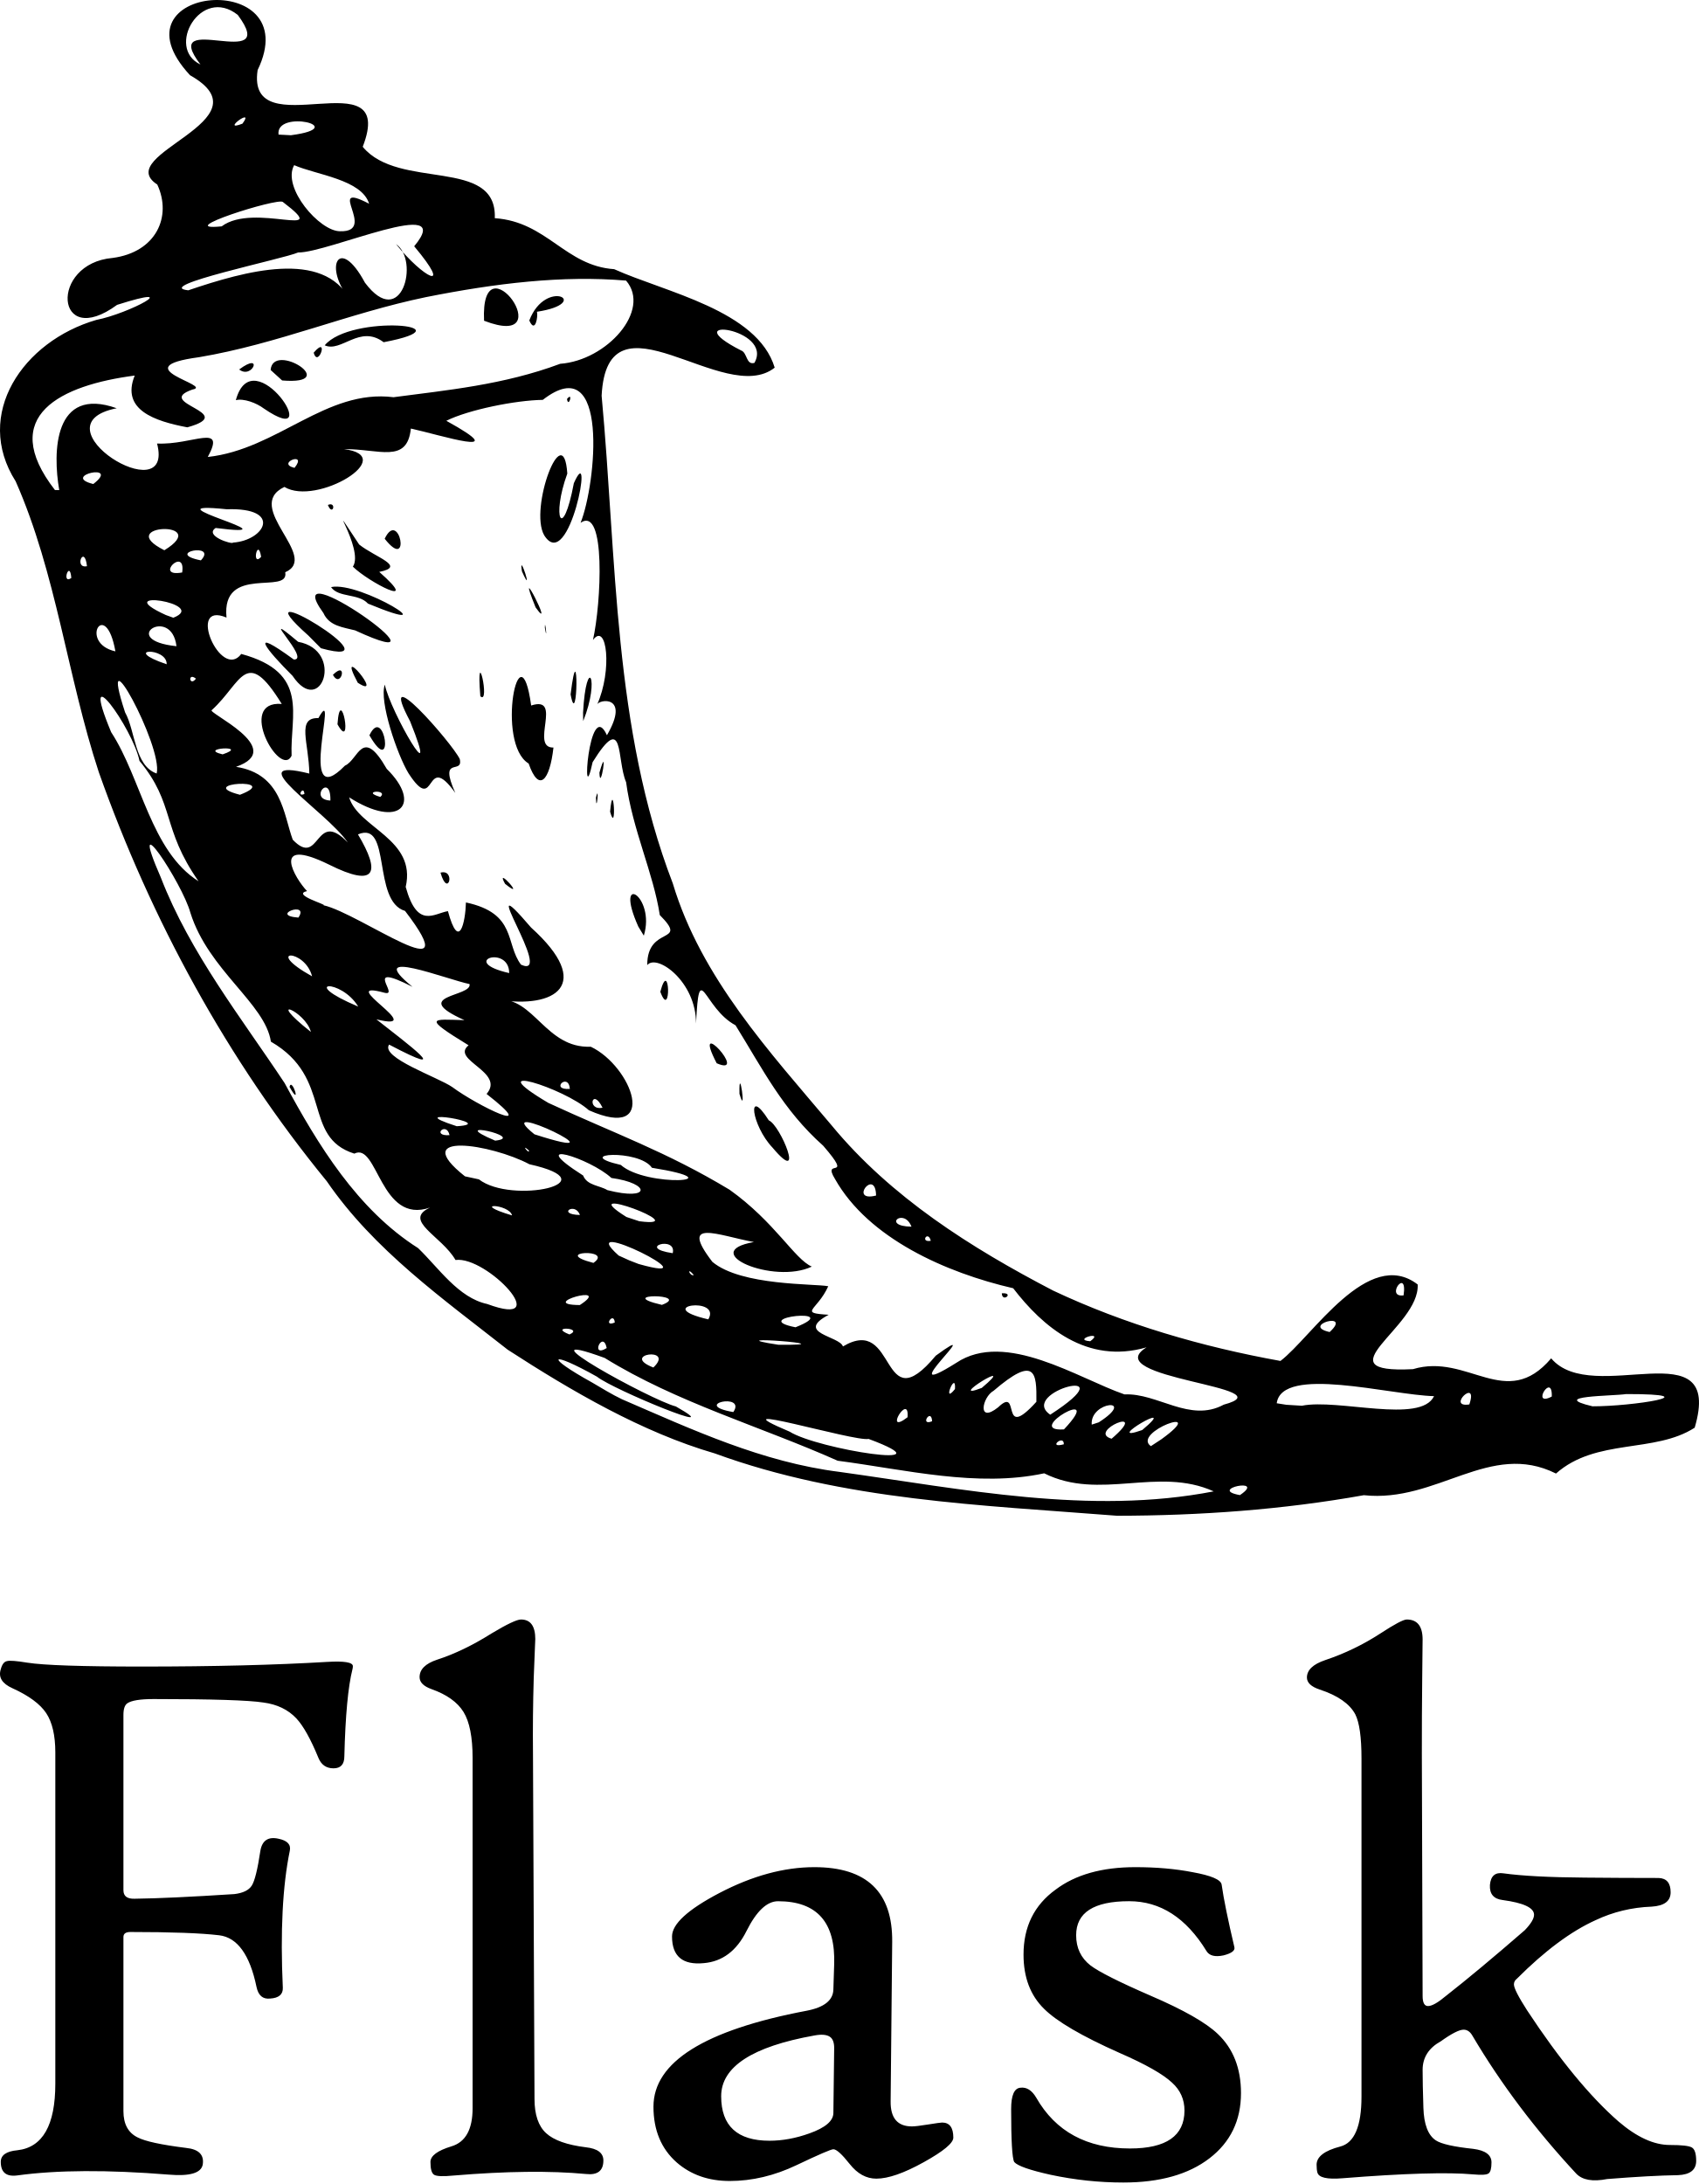
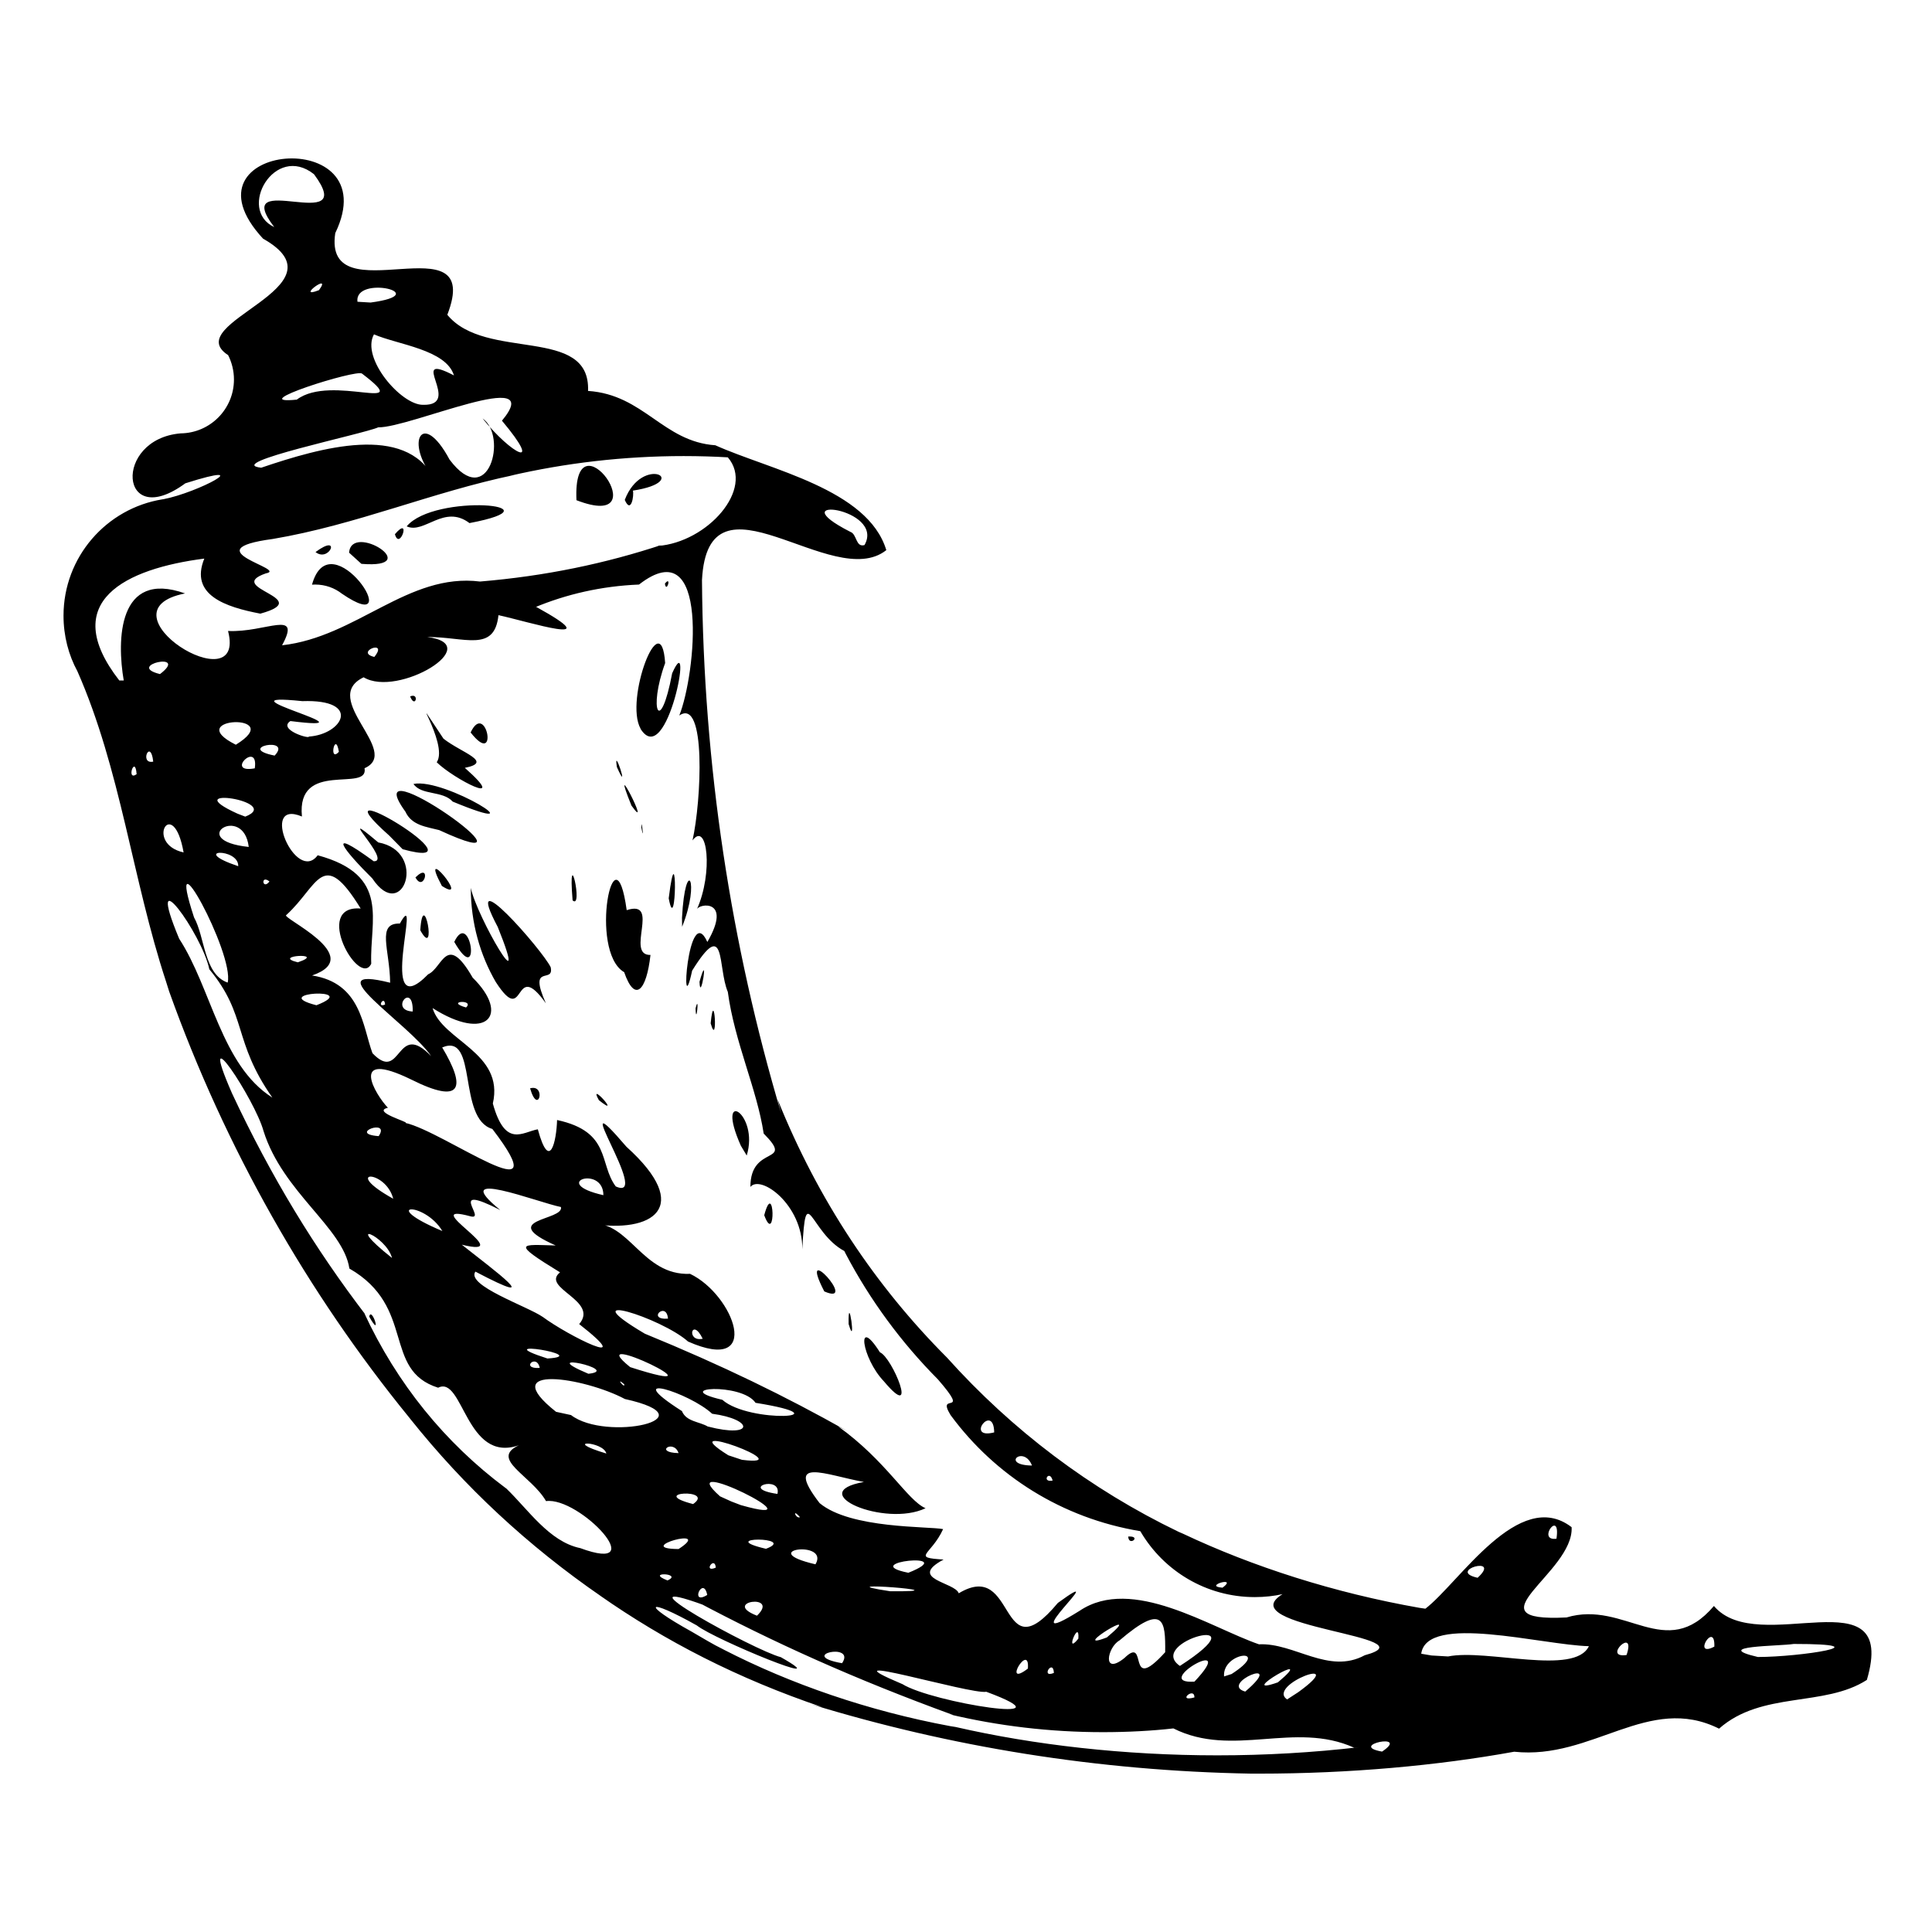
- <svg xmlns="http://www.w3.org/2000/svg" width="1945" height="2500" viewBox="0 0 256 329" preserveAspectRatio="xMinYMin meet">
-   <path d="M76.501 203.351c-9.75-7.67-20.153-15.02-27.26-25.377-14.961-18.264-26.477-39.405-34.35-61.625-4.76-14.45-6.39-29.941-12.53-43.83-6.414-10.091 1.105-21.114 12.157-24.32 4.917-.948 13.568-5.59 3.125-2.268-9.364 6.866-10.266-6.24-.666-7.07 6.552-.869 8.964-6.23 6.721-11.056-7.036-4.59 17.055-9.626 4.932-16.473-12.62-13.62 17.66-16.242 10.188-.771-1.786 11.895 21.166-2.185 15.836 11.554 5.415 6.599 20.272 1.505 19.899 10.757 7.886.542 10.593 7.173 17.988 7.683 7.677 3.466 21.58 6.192 24.188 14.837-7.61 6.023-25.227-12.443-26.078 4.232 2.302 24.638 1.715 50.017 10.726 73.478 4.262 14.204 14.6 25.385 23.931 36.45 8.933 10.834 21.03 18.466 33.363 24.887 10.815 5.1 22.475 8.48 34.265 10.606 4.78-3.656 13.221-17.25 20.675-11.522.36 6.449-14.796 13.471-.711 12.758 8.278-2.498 14.013 6.394 20.826-1.629 6.278 7.436 26.09-4.747 21.625 10.45-6.042 3.898-14.85 1.543-20.898 6.906-9.972-4.983-17.912 4.453-28.956 3.263-12.26 2.196-24.738 3.08-37.167 3.098-20.396-1.609-41.222-2.288-60.624-9.39-10.933-3.176-21.598-9.402-31.205-15.628zm17.224 7.468c10.672 4.61 21.109 9.475 32.807 10.946 18.558 2.577 37.723 6.552 56.346 2.93-8.428-3.805-17.145 1.478-25.541-2.72-10.07 2.164-20.878-.556-31.12-1.897-11.64-5.184-24.206-8.748-35.107-15.485-13.628-4.975 7.043 6.383 10.724 7.306 8.514 4.83-9.365-2.48-11.89-4.487-7.132-4.002-8.04-3.165-.704.896 1.477.864 2.936 1.773 4.485 2.511zm-20.31-14.353c10.345 3.832-.046-7.272-4.78-6.63-2.1-3.643-8.023-5.945-3.845-7.9-7.513 2.61-7.873-9.92-11.403-8.127-7.952-2.511-3.094-11.405-12.569-16.87-.864-5.756-9.41-10.745-12.13-19.423-1.203-4.446-9.658-17.203-4.466-5.33 4.42 11.43 12.195 21.227 18.669 31.003 5.022 9.31 10.96 19.048 20.108 24.855 3.087 2.962 6.061 7.493 10.415 8.422zm-29.791-32.715c.358-1.563 1.89 3.38 0 0zm42.183 37.305c2.288-1.026-3.296-1.294 0 0zm5.61 2.048c-.581-2.826-2.563 1.582 0 0zm7.03 2.93c3.341-3.187-5.16-2.01 0 0zm12.045 6.713c2.033-3.001-6.507-1.13 0 0zm-23.128-16.123c5.19-3.362-6.716-.047 0 0zm5.27 2.628c-.151-1.773-1.877.797 0 0zm26.345 16.445c4.237 2.675 24.738 5.859 11.902 1.098-2.153.452-23.803-6.127-11.902-1.098zM77.156 183.12c-.412-1.777-6.58-1.968 0 0zm12.26 7.155c3.197-2.23-6.624-1.72 0 0zm10.318 6.323c4.584-1.726-7.427-1.733 0 0zM72.16 177.686c4.97 3.811 20.05.49 7.611-2.275-5.656-3.015-18.407-5.08-9.715 1.818l2.104.457zm34.566 21.095c2.072-3.525-8.685-2.015 0 0zm-10.503-8.345c12.15 3.434-10.22-7.69-3-1.268l1.603.726 1.397.542zm21.058 12.17c11.508.11-10.398-1.588 0 0zm-49.547-31.578c-.452-2.144-2.838.178 0 0zm69.013 42.498c.307-3.87-3.754 2.884 0 0zm-49.37-30.472c-.7-2.04-3.596-.085 0 0zm-18.552-13.372c6.606-.398-9.05-2.91 0 0zm-21.978-14.204c-.823-3.17-7.186-5.694 0 0zm57.695 36.614c-1.21-1.381-.57.3 0 0zm35.905 22.037c-.11-2.113-1.955.796 0 0zm-39.083-25.32c.648-2.72-5.636-.825 0 0zm-26.752-16.956c4.918-.524-7.88-3.322 0 0zm45.252 28.119c7.663-3.035-7.468-1.479 0 0zm-23.535-15.975c8.827 1.136-10.508-6.01-1.942-.642l1.942.642zm30.68 18.864c8.247-4.923 5.527 11.542 13.989 1.393 8.343-6.094-7.207 7.533 3.073 1.086 7.441-4.977 18.426 2.36 25.365 4.747 4.988-.242 9.841 4.316 14.96 1.542 9.848-2.655-19.263-3.935-11.633-8.638-9.01 2.624-15.666-3.125-20.1-8.899-10.11-2.335-21.795-7.5-26.843-16.452-2.06-3.354 2.97.478-1.778-5.015-6.088-5.415-9.128-11.569-13.216-18.153-4.885-2.603-5.46-10.273-5.951-.254.04-6.324-5.898-10.581-7.35-8.815-.026-6.089 6.357-3.035 1.89-7.54-.96-6.311-4.126-12.888-5.075-20.016-1.476-3.433-.21-10.789-5.047-3.015-1.76 8.22-.582-10.096 2.158-4.06 3.596-6.16-1.296-5.435-1.492-4.584 2.342-5.198 1.485-12.575-.614-9.763 1.249-5.513 1.975-20.284-1.863-17.662 2.327-5.767 4.414-26.38-5.697-18.518-4.093.058-11.187 1.485-14.535 3.152 10.508 5.794-1.06 2.092-5.343 1.17-.556 5.362-4.793 3.047-10.09 3.099 8.462 1.046-4.12 8.65-8.964 5.696-6.304 3.008 5.434 10.528.124 12.855.655 3.499-9.652-1.267-8.847 6.828-6.115-2.578-.837 9.599 2.223 5.48 10.404 2.818 7.324 9.233 7.585 15.333-1.694 3.55-8.37-8.35-1.485-7.8-5.434-8.823-6.008-3.192-10.521.908-1.046.295 11.509 5.832 3.63 8.566 6.931 1.073 7.134 7.141 8.547 10.98 4.165 4.34 3.307-4.795 8.298.425-3.16-4.65-16.715-13.1-5.8-10.39-.06-4.676-1.976-8.45 1.372-8.359 3.316-5.996-3.472 14.792 3.996 7.168 2.065-.902 2.583-6.003 6.297.484 5.394 5.31 1.949 9.153-5.663 4.289 1.36 4.623 10.181 6.27 8.52 13.497 1.758 6.356 4.218 4.014 6.362 3.648 1.68 6.173 2.637 1.635 2.715-1.308 7.696 1.65 5.891 6.2 8.303 9.378 5.303 2.392-7.591-16.224 1.512-5.598 9.578 8.651 3.596 12.26-5.002 10.875 5.44-.44 7.191 7.357 14 7.082 6.205 2.955 10.41 14.294-.288 9.572-3.708-3.348-16.846-7.474-6.114-1.111 9.9 4.59 17.773 7.33 27.326 13.092 6.834 4.878 9.788 10.467 12.378 11.574-5.747 2.745-17.314-2.191-8.723-3.701-5.362-.975-11.39-3.688-6.258 2.988 4.368 3.649 15.465 3.262 17.46 3.674-1.687 3.715-4.583 4.01.065 4.297-5.186 2.766 1.668 3.198 2.145 4.773zm-10.606-29.955c-3.158-3.302-3.975-9.481-.562-4.108 1.753.707 5.605 10.105.562 4.108zm34.547 21.945c1.968-.13.058 1.496 0 0zm-39.528-30.04c-.126-4.99 1.136 3.85 0 0zm-3.434-4.617c-3.975-7.67 5.002 2.171 0 0zm-41.615-28.719c2.335-.623 1.151 3.987 0 0zm33.121 17.949c1.432-5.382 1.681 4.513 0 0zm-23.397-16.27c-1.647-2.968 3.447 2.787 0 0zm20.075 6.435c-3.76-8.422 2.668-4.604.837 1.38l-.837-1.38zm-34.624-23.09c-1.68-2.765-4.46-10.874-3.564-13.351.804 4.034 8.573 17.354 3.805 5.519-5.263-9.92 6.298 3.216 7.488 5.695.556 2.459-3.25-.673-.674 5.1-4.701-6.572-2.773 3.63-7.055-2.963zm-10.698-7.375c.438-6.428 2.446 4.407 0 0zm4.813 1.66c2.295-4.85 3.89 6.762 0 0zm-11.581-8.957c-3.983-3.964-6.867-7.612.189-2.46 2.714.105-6.041-8.297.655-2.668 7.035 1.283 3.471 11.543-.844 5.128zm6.081-.157c2.316-2.295 1.23 2.256 0 0zm3.747 1.196c-3.512-6.572 4.257 2.76 0 0zm-7.441-7.107c-11.58-10.314 14.549 5.387 1.89 1.908l-1.89-1.908zm33.185 19.276c-5.015-3.002-1.334-21.153.38-8.742 4.872-1.577-.27 6.415 3.36 6.336-.568 5.04-2.196 6.854-3.74 2.406zm12.274 7.258c.49-5.472 1.033 3.742 0 0zm-2.131-2.112c.549-2.334.052 2.753 0 0zm-41.06-27.81c-7.44-10.267 21.625 10.383 4.768 2.603-1.76-.464-3.884-.628-4.768-2.603zm23.639 12.53c-.705-8.645 1.57 1.43 0 0zm17.943 11.513c1.386-4.923.106 3.258 0 0zm-40.437-27.96c4.421-.948 18.322 7.762 5.558 2.485-1.418-1.57-4.446-.857-5.558-2.486zm37.971 18.924c.473-8.84 2.644-5.277.02 1.269l-.02-1.27zM53.171 85.375c1.804-2.643-4.788-11.947.947-3.336 2.48 1.968 7.173 3.296 3.028 4.126 6.519 5.749-1.588 1.557-3.975-.79zm32.805 19.244c1.244-10.07 1.1 5.898 0 0zM49.404 76.076c1.38-.59.732 1.836 0 0zm8.56 5.094c2.202-4.624 4.06 5.152 0 0zm24.135 13.424c-.02-1.772.457 2.583 0 0zm-1.4-3.092c-3.348-8.266 3.12 4.374 0 0zm-2.054-5.422c-.56-3.414 1.91 4.29 0 0zm3.348-5.44c-2.301-4.049 2.905-17.852 3.487-9.292-2.427 6.67-.7 10.398.986 1.452 3.127-7.036-.673 13.896-4.473 7.84zm3.44-20.526c1.002-1.23.223 1.483 0 0zm-5.746 113.21c-1.361-1.19.175.753 0 0zm11.835 5.984c6.584 1.694 6.552-1.021.6-1.832-3.197-2.974-13.3-6.133-4.256-.366.596 1.518 2.486 1.478 3.656 2.198zm-23.37-15.525c3.622 2.709 13.659 7.664 5.165 1.035 2.864-3.33-5.48-5.101-2.713-7.33-7.043-4.311-5.56-3.925-.621-3.787-8.462-3.787 1.222-3.499.765-5.44-3.263-.642-16.211-5.756-8.593.418-7.742-3.944-1.845 1.471-4.185.902-7.92-2.158 7.05 6.03-1.256 3.996 4.539 3.596 12.222 9.22 1.916 3.805-1.353 1.955 7.377 4.918 9.521 6.401zm12.377 7.115c15.047 4.846-7.383-5.931 0 0zm63.364 38.384c.196-2.988-2.054 2.55 0 0zm6.513 2.74c3.472-3.36.144 5.362 5.754-.823.058-4.428-.17-7.042-6.447-1.662-1.734.962-2.504 5.035.693 2.486zM47.024 147.098c-1.067-4.192-7.475-4.174 0 0zm6.95 4.556c-2.583-4.282-9.214-3.877 0 0zm39.568 23.861c3.866 3.434 17.741 2.518 4.69.426-1.93-2.858-12.268-2.171-4.69-.426zm54.385 33.593c5.944-4.99-5.76 2.223 0 0zm12.366 8.493c.038-1.602-2.563.7 0 0zm.02-2.243c6.584-6.97-6.376.412 0 0zM29.917 132.776c-5.61-8.004-3.485-11.601-8.899-18.14-1.028-5.002-9.285-16.341-4.27-4.329 4.59 7.03 5.95 17.91 13.17 22.469zm128.329 80.365c12.118-7.828-4.969-3.407 0 0zm9.247 3.622c6.068-5.206-3.839-1.086 0 0zm-122.53-78.515c1.734-2.583-4.485-.333 0 0zm120.6 76.043c5.872-3.785-1.353-3.204-1.065.346l1.065-.346zm-79.698-50.233c-.202-2.563-3.105.216 0 0zm4.924 2.832c-1.569-3.165-2.406.497 0 0zm84.197 49.959c7.526-5.429-4.557-1.041-1.576 1.033l1.576-1.033zm-2.883-1.393c6.133-5.134-6.468 2.275 0 0zm14.724 9.801c4.115-2.753-5.001-.889 0 0zm-138.09-88.872c5.512 1.235 22.042 13.581 12.293.857-4.995-1.478-2-13.687-7.094-11.529 3.42 5.715 2.81 8.14-4.37 4.545-9.016-4.408-5.067 2.178-3.3 3.996-2.408.549 3.177 2.086 2.47 2.13zm-25.13-19.845c.987-4.088-9.096-22.469-4.76-9.214 1.562 2.779 1.4 8.042 4.76 9.214zm46.126 28.437c-2.844-2.373-.137-.34 0 0zm6.99 1.63c0-4.33-7.728-1.76 0 0zm60.618 38.207c-1.157-2.957-4.57-.066 0 0zm2.91 2.124c-.433-1.654-1.682.321 0 0zm24.024 15.138c2.309-1.706-2.884-.221 0 0zM36.156 119.744c6.61-2.558-7.083-1.825 0 0zm95.848 60.38c-.077-4.276-4.217 1.067 0 0zm-98.458-66.469c4.244-1.43-3.93-.94 0 0zm12.32 5.97c-.073-1.405-1.301.537 0 0zm150.3 92.168c5.46-1.105 17.904 2.78 19.911-1.444-6.63-.164-22.932-4.683-23.704 1.071l1.452.23 2.342.143zm-146.384-91.18c.1-4.336-3.38-.163 0 0zM17.39 98.138c-1.471-8.26-5.598-1.25 0 0zm7.722 1.942c.099-2.655-7.07-2.387 0 0zm4.414 2.171c-1.275-1.034-.994 1.3 0 0zM57.31 120.07c1.309-1.204-3.099-.889 0 0zm-30.72-22.71c-.751-6.238-8.952-.935 0 0zM10.745 87.08c-.223-2.877-1.544 1.085 0 0zm2.36-1.777c-.385-3.415-2.027.43 0 0zM26.12 93.07c5.506-2.158-10.026-4.473-1.125-.405l1.125.405zm174.226 107.62c3.524-3.23-4.473-1 0 0zm21.049 10.907c1.413-4.171-3.558.55 0 0zM27.45 86.25c.583-4.04-4.367.804 0 0zM8.927 73.84c-.994-5.702-.857-15.714 8.658-12.333-12.7 2.524 8.795 15.79 6.081 5.315 5.342.263 10.45-3.157 7.644 2.027 10.528-1.157 17.82-10.285 27.987-9.003 7.918-1.052 16.576-1.844 25.11-5.035 7.016-.504 13.77-8.057 9.927-12.536-9.567-.81-19.586.386-30.159 2.492-11.717 2.432-22.362 7.061-34.186 9.05-11.529 1.55 2.315 4.263-.988 4.871-6.01 2.086 7.174 3.492-.778 5.695-4.91-.934-10.024-2.621-7.925-7.8C9.26 58.021-.444 62.598 8.28 73.832l.648.006zm26.608-13.55c2.583-9.533 13.862 7.848 4.237 1.269-1.145-.864-3.042-1.564-4.237-1.269zm.502-4.624c3.735-2.778 1.982 1.564 0 0zm4.741.08c.342-4.388 10.863 2.321 1.734 1.576l-1.734-1.577zm6.487-2.609c2.374-2.774.688 2.458 0 0zm1.662-1.111c3.949-4.741 22.343-3.029 8.879-.466-3.61-2.72-6.375 1.602-8.879.466zm24.01-3.702c-.594-12.955 11.934 4.597 0 0zm6.815-.04c2.49-6.525 9.67-2.621 1.157-1.314.182.7-.255 3.375-1.157 1.314zM24.765 82.902c7.44-4.558-7.9-3.955 0 0zm5.505 1.524c2.61-2.772-5.676-1.125 0 0zM14.054 72.924c4.25-3.27-5.035-1.242 0 0zm219.764 137.483c.124-3.793-3.25 1.706 0 0zm-22.331-15.243c.634-4.36-2.87.38 0 0zm28.471 16.715c5.945.02 18.014-1.852 5.08-1.845-2.033.315-11.828.25-5.08 1.845zM35.11 81.75c4.813-.327 7.526-5.304-.936-5.022-13.11-1.353 11.567 4.493-1.68 2.819-1.778 1.177 2.51 2.53 2.616 2.203zm4.237 2.146c-.504-3.087-1.492 1.64 0 0zm5.028-13.406c2.086-2.59-2.89-.693 0 0zM28.367 43.74c8.593-2.916 20.337-6.199 24.392 1.44-4.127-4.963-1.667-9.855 2.23-2.59 5.512 7.344 8.27-3.341 4.687-5.807 4.088 5.074 8.73 7.475 2.733.322 6.52-7.841-13.045 1.026-17.491.934-2.138.96-22.089 5.087-16.55 5.701zm5.035-9.637c4.899-3.694 16.943 2.203 9.214-3.676-.758-.666-16.922 4.46-9.214 3.676zm17.859.738c5.728.144-2.471-7.703 4.355-4.146-1.118-3.661-7.951-4.348-11.292-5.812-1.89 3.348 3.843 10.004 6.937 9.958zM36.534 18.63c1.982-2.687-3.478 1.367 0 0zm7.3 1.745c9.238-1.222-2.356-3.975-1.866-.097l1.865.097zM30.204 9.717c-6.507-8.494 12.235 1.426 5.623-7.468-5.564-4.426-10.906 4.99-5.623 7.468zm83.47 44.957c2.984-5.285-12.312-7.128-2.007-1.872.948.315.734 2.237 2.007 1.872zM53.108 251.495c-.66 2.606-1.069 6.979-1.222 13.117 0 1.206-.543 1.81-1.632 1.81s-1.847-.527-2.276-1.576c-1.166-2.838-2.27-4.817-3.324-5.947-1.242-1.32-2.894-2.118-4.955-2.39-2.215-.35-7.733-.525-16.555-.525-2.02 0-3.343.215-3.963.644-.389.27-.583.854-.583 1.749v26.409c0 .894.563 1.32 1.688 1.283 3.461-.04 8.474-.276 15.04-.7 1.284-.158 2.15-.575 2.596-1.256.45-.68.887-2.436 1.312-5.275.27-1.555 1.186-2.158 2.74-1.806 1.32.272 1.888.875 1.693 1.806-1.09 5.288-1.442 12.167-1.053 20.64.041 1.008-.6 1.554-1.923 1.632-1.09.117-1.77-.467-2.04-1.75-1.008-4.857-2.887-7.453-5.624-7.785-2.74-.328-7.203-.494-13.38-.494-.7 0-1.049.251-1.049.757v26.235c0 1.944.717 3.267 2.154 3.964 1.13.583 3.558 1.109 7.287 1.575 1.907.194 2.74 1.032 2.51 2.506-.235 1.283-1.943 1.789-5.133 1.517-9.21-.74-16.81-.7-22.793.119-1.673.23-2.506-.45-2.506-2.041 0-1.013.833-1.595 2.506-1.75 3.809-.429 5.712-3.772 5.712-10.027v-49.908c0-2.562-.458-4.534-1.369-5.915-.915-1.38-2.616-2.635-5.1-3.761-1.556-.7-2.138-1.651-1.75-2.857.194-.737.506-1.147.931-1.223.389-.118 1.421-.04 3.089.234 2.45.388 8.223.583 17.316.583 10.729 0 19.996-.235 27.81-.7 2.603-.158 3.907.057 3.907.64 0 .158-.02.311-.061.466zM90.915 325.502c0 1.555-.875 2.235-2.623 2.04-5.36-.506-12.008-.43-19.936.231-1.595.158-2.574.117-2.946-.113-.37-.235-.552-.875-.552-1.928 0-.93 1.057-1.716 3.175-2.36 2.121-.639 3.177-2.554 3.177-5.74V264.87c0-3.15-.457-5.462-1.368-6.94-.915-1.477-2.518-2.623-4.81-3.437-1.206-.43-1.81-1.032-1.81-1.81 0-1.166.875-2.04 2.624-2.623 2.644-.855 5.385-2.174 8.223-3.964 2.332-1.4 3.81-2.097 4.429-2.097 1.437 0 2.159.988 2.159 2.971 0-.153-.078 1.79-.236 5.83-.113 3.847-.153 7.636-.113 11.37l.23 52.06c0 2.372.584 4.093 1.75 5.162 1.166 1.068 3.17 1.777 6.004 2.126 1.748.193 2.623.854 2.623 1.983zM143.644 322.064c0 .818-1.486 2.05-4.458 3.7-2.975 1.653-5.356 2.479-7.142 2.479-1.518 0-2.857-.737-4.023-2.215-1.166-1.477-1.985-2.214-2.45-2.214-.349 0-2.195.797-5.54 2.388-3.339 1.595-6.703 2.393-10.084 2.393-3.186 0-5.85-.935-7.987-2.797-2.332-2.062-3.498-4.86-3.498-8.398 0-6.724 7.696-11.542 23.088-14.457 2.64-.506 3.984-1.575 4.02-3.207l.119-3.732c.234-6.373-2.584-9.559-8.454-9.559-1.672 0-3.255 1.494-4.754 4.486-1.493 2.996-3.643 4.607-6.441 4.842-3.186.308-4.781-1.032-4.781-4.024 0-1.867 2.372-4.04 7.113-6.53 4.976-2.603 9.758-3.907 14.344-3.907 7.888 0 11.794 3.753 11.717 11.254l-.235 24.017c-.036 2.527 1.033 3.789 3.207 3.789.429 0 1.246-.096 2.449-.291 1.207-.194 1.907-.292 2.102-.292 1.125 0 1.688.761 1.688 2.275zm-17.955-13.29c.04-.973-.187-1.617-.673-1.924-.486-.311-1.25-.373-2.3-.178-9.368 1.672-14.052 4.724-14.052 9.154 0 4.47 2.429 6.704 7.287 6.704 1.944 0 3.948-.368 6.004-1.105 2.413-.858 3.616-1.886 3.616-3.093l.118-9.559zM186.988 315.357c0 4.12-1.588 7.397-4.753 9.825-3.167 2.43-7.49 3.644-12.972 3.644-3.652 0-7.308-.388-10.96-1.166-3.15-.7-4.976-1.34-5.481-1.923-.312-.547-.466-3.206-.466-7.988 0-2.06.466-3.13 1.4-3.206.932-.118 1.73.389 2.39 1.514 2.914 5.093 7.618 7.64 14.109 7.64 5.477 0 8.218-1.907 8.218-5.717 0-1.668-.62-3.069-1.866-4.195-1.361-1.283-4-2.78-7.927-4.49-5.676-2.525-9.466-4.74-11.369-6.647-2.061-2.02-3.09-4.74-3.09-8.162 0-4.199 1.613-7.461 4.839-9.793 2.992-2.256 6.996-3.381 12.008-3.381 3.15 0 6.025.25 8.632.757 2.798.506 4.255 1.126 4.372 1.866.308 2.174.952 5.324 1.924 9.446.117.502-.43.911-1.632 1.222-1.284.272-2.138.057-2.567-.64-3.069-5.016-6.955-7.522-11.66-7.522-5.324 0-7.987 1.71-7.987 5.13 0 1.906.72 3.42 2.157 4.546 1.284.972 4.295 2.49 9.037 4.551 4.975 2.137 8.356 4.061 10.146 5.77 2.332 2.214 3.498 5.19 3.498 8.919zM255.575 325.56c0 1.36-.915 2.08-2.741 2.157-2.721.04-6.28.234-10.668.583-2.178.429-3.733.158-4.664-.814-6.142-6.607-11.352-13.526-15.628-20.757-.348-.62-.794-.931-1.34-.931-.66 0-1.805.583-3.437 1.75-1.83 1.008-2.741 2.448-2.741 4.31 0 1.324.036 3.227.117 5.718.078 2.485.697 4.116 1.863 4.894.817.547 2.705.972 5.655 1.284 1.827.234 2.742.914 2.742 2.04 0 .895-.146 1.45-.438 1.66-.29.214-1.06.263-2.304.146-3.886-.348-10.453-.154-19.703.583-2.332.194-3.596-.098-3.79-.875-.077-.27-.118-.66-.118-1.166 0-1.202 1.187-2.118 3.56-2.736 2.137-.548 3.205-3.054 3.205-7.523v-50.955c0-3.186-.31-5.401-.935-6.644-.854-1.595-2.644-2.839-5.364-3.733-1.28-.425-1.923-1.028-1.923-1.806 0-1.13.915-2.004 2.74-2.623a36.555 36.555 0 0 0 8.336-4.024c2.139-1.397 3.462-2.098 3.964-2.098 1.596 0 2.393 1.008 2.393 3.033 0-.275-.02 1.652-.061 5.77a935.371 935.371 0 0 0-.056 11.428l.117 36.494c0 1.012.271 1.514.814 1.514.583 0 1.478-.502 2.684-1.514 3.226-2.527 7.19-5.83 11.891-9.911.935-.971 1.4-1.749 1.4-2.332 0-1.048-1.574-1.79-4.72-2.214-1.36-.159-2.004-.915-1.928-2.276.118-1.36.799-1.943 2.041-1.749 2.802.39 6.883.604 12.243.644 3.733.036 7.445.057 11.138.057 1.202.04 1.806.757 1.806 2.158 0 1.32-.952 2.04-2.855 2.158-2.996.113-5.814.793-8.453 2.04-3.693 1.668-7.64 4.603-11.838 8.802-.308.234-.466.525-.466.874 0 .543.66 1.847 1.984 3.907 4.858 7.385 9.445 12.96 13.757 16.732 2.761 2.37 5.344 3.555 7.753 3.555 1.79 0 2.898.126 3.323.38.43.253.645.924.645 2.01z" />
+ <svg xmlns="http://www.w3.org/2000/svg" fill="#000000" width="800px" height="800px" viewBox="0 0 32 32" version="1.1">
+   <path d="M14.319 9.028c0.35-0.62-1.443-0.835-0.235-0.219 0.112 0.037 0.087 0.262 0.235 0.219zM4.542 3.761c-0.762-0.995 1.432 0.167 0.659-0.875-0.652-0.519-1.278 0.585-0.659 0.875zM6.138 5.011c1.082-0.144-0.275-0.466-0.217-0.013zM5.283 4.806c0.232-0.315-0.407 0.16 0 0zM7.008 6.705c0.672 0.016-0.289-0.902 0.511-0.487-0.131-0.429-0.932-0.509-1.325-0.68-0.22 0.392 0.45 1.172 0.812 1.167zM4.916 6.619c0.575-0.434 1.984 0.257 1.080-0.431-0.087-0.077-1.982 0.522-1.080 0.431zM4.326 7.747c1.007-0.342 2.383-0.726 2.858 0.169-0.484-0.582-0.195-1.155 0.262-0.304 0.645 0.861 0.968-0.391 0.547-0.681 0.479 0.595 1.023 0.875 0.321 0.037 0.762-0.917-1.528 0.121-2.049 0.11-0.25 0.112-2.588 0.596-1.938 0.669zM6.2 10.881c0.246-0.304-0.337-0.081 0 0zM5.613 12.452c-0.060-0.362-0.175 0.192 0 0zM5.116 12.2c0.562-0.037 0.882-0.621-0.109-0.587-1.537-0.159 1.355 0.525-0.197 0.33-0.209 0.137 0.295 0.296 0.306 0.259zM29.116 27.445c0.696 0 2.109-0.216 0.594-0.216-0.237 0.038-1.386 0.030-0.595 0.216zM25.78 25.486c0.075-0.51-0.337 0.046 0 0zM28.395 27.273c0.015-0.444-0.38 0.2 0 0zM2.65 11.165c0.499-0.381-0.589-0.145 0 0zM4.549 12.515c0.306-0.325-0.663-0.132 0 0zM3.906 12.335c0.871-0.534-0.926-0.462 0 0zM10.348 8.28c0.291-0.765 1.132-0.306 0.135-0.154 0.021 0.081-0.030 0.395-0.135 0.154zM9.548 8.285c-0.069-1.517 1.398 0.54-0 0zM6.736 8.718c0.462-0.555 2.618-0.354 1.040-0.054-0.422-0.319-0.747 0.187-1.040 0.054zM6.541 8.848c0.277-0.325 0.080 0.287-0 0zM5.782 9.154c0.040-0.514 1.272 0.272 0.204 0.185zM5.226 9.144c0.437-0.325 0.232 0.182-0 0zM5.167 9.687c0.304-1.117 1.625 0.918 0.497 0.147-0.121-0.095-0.275-0.152-0.443-0.152-0.019 0-0.038 0.001-0.057 0.002l0.002-0zM2.050 11.274c-0.116-0.669-0.1-1.842 1.015-1.445-1.488 0.295 1.030 1.849 0.712 0.622 0.625 0.030 1.225-0.37 0.895 0.237 1.233-0.137 2.087-1.205 3.279-1.056 1.082-0.090 2.082-0.299 3.033-0.615l-0.091 0.026c0.822-0.060 1.612-0.945 1.162-1.468-0.218-0.013-0.473-0.021-0.73-0.021-0.993 0-1.96 0.114-2.888 0.329l0.086-0.017c-1.372 0.285-2.619 0.827-4.005 1.061-1.35 0.181 0.271 0.5-0.115 0.57-0.705 0.245 0.84 0.41-0.091 0.667-0.575-0.11-1.175-0.307-0.928-0.912-1.293 0.166-2.431 0.704-1.408 2.019h0.075zM4.22 12.726c0.069-0.475-0.512 0.094-0 0zM26.941 27.412c0.165-0.49-0.417 0.062 0 0zM24.474 26.133c0.412-0.379-0.525-0.117 0 0zM4.062 13.526c0.647-0.254-1.175-0.525-0.13-0.050zM2.538 12.615c-0.044-0.4-0.237 0.050 0 0zM2.263 12.823c-0.025-0.337-0.18 0.127 0 0zM4.12 14.028c-0.087-0.731-1.050-0.11 0-0zM7.719 16.687c0.152-0.14-0.362-0.104 0 0zM4.463 14.6c-0.15-0.121-0.117 0.152 0 0zM3.946 14.347c0.011-0.312-0.829-0.28 0 0zM3.041 14.119c-0.172-0.968-0.656-0.147-0 0zM6.836 16.754c0.011-0.509-0.396-0.019 0 0zM23.985 27.436c0.64-0.13 2.097 0.325 2.332-0.17-0.775-0.019-2.687-0.547-2.777 0.125l0.17 0.029zM6.378 16.639c-0.009-0.166-0.152 0.062 0 0zM4.933 15.939c0.499-0.169-0.459-0.112 0 0zM16.467 23.725c-0.009-0.501-0.494 0.125 0 0zM5.241 16.65c0.775-0.3-0.83-0.212 0 0zM20.249 26.297c0.27-0.2-0.337-0.025 0 0zM17.435 24.523c-0.050-0.194-0.196 0.037 0 0zM17.093 24.274c-0.135-0.347-0.535-0.008 0 0zM9.994 19.796c0-0.506-0.906-0.205 0 0zM9.174 19.606c-0.332-0.279-0.016-0.040 0 0zM3.771 16.275c0.115-0.479-1.066-2.633-0.557-1.080 0.182 0.325 0.162 0.942 0.557 1.080zM6.715 18.599c0.646 0.145 2.582 1.592 1.44 0.1-0.585-0.172-0.234-1.603-0.831-1.35 0.4 0.669 0.33 0.953-0.512 0.532-1.056-0.516-0.592 0.255-0.387 0.467-0.28 0.065 0.374 0.245 0.291 0.25zM22.891 29.012c0.482-0.322-0.586-0.104 0 0zM21.166 27.865c0.717-0.602-0.759 0.266-0 0zM21.503 28.028c0.881-0.637-0.535-0.122-0.185 0.12zM11.639 22.174c-0.181-0.371-0.28 0.059 0 0zM11.064 21.841c-0.025-0.3-0.364 0.025 0 0zM20.399 27.727c0.689-0.444-0.157-0.375-0.125 0.040zM6.272 18.818c0.204-0.302-0.525-0.039 0 0zM20.625 28.018c0.712-0.61-0.45-0.128 0-0zM19.543 27.593c1.418-0.917-0.582-0.4 0-0zM4.51 18.178c-0.657-0.937-0.409-1.36-1.043-2.124-0.12-0.587-1.087-1.916-0.5-0.507 0.537 0.823 0.697 2.098 1.543 2.632zM19.784 27.853c0.771-0.817-0.747 0.049 0 0zM19.783 28.115c0.004-0.187-0.3 0.082-0 0zM18.333 27.121c0.697-0.585-0.675 0.26-0 0zM11.964 23.185c0.452 0.4 2.077 0.295 0.55 0.050-0.227-0.337-1.438-0.255-0.55-0.050zM7.327 20.39c-0.302-0.502-1.080-0.455 0 0zM6.513 19.855c-0.125-0.491-0.875-0.487 0-0zM18.624 27.462c0.406-0.394 0.016 0.629 0.675-0.096 0.006-0.519-0.021-0.825-0.757-0.195-0.202 0.112-0.292 0.591 0.082 0.291zM17.861 27.141c0.025-0.35-0.241 0.3 0-0zM10.438 22.644c1.762 0.567-0.864-0.695 0-0zM8.988 21.811c0.425 0.316 1.6 0.898 0.605 0.12 0.336-0.39-0.642-0.597-0.317-0.857-0.825-0.505-0.65-0.46-0.072-0.445-0.992-0.442 0.142-0.41 0.087-0.637-0.381-0.075-1.899-0.675-1.005 0.050-0.907-0.462-0.216 0.172-0.49 0.105-0.928-0.252 0.825 0.706-0.147 0.469 0.531 0.421 1.432 1.080 0.225 0.446-0.16 0.229 0.862 0.575 1.115 0.75zM11.726 23.628c0.769 0.2 0.765-0.119 0.069-0.212-0.375-0.35-1.557-0.719-0.5-0.044 0.071 0.177 0.294 0.174 0.43 0.257zM10.339 22.928c-0.16-0.139 0.020 0.087-0-0zM11.013 9.666c0.117-0.144 0.025 0.174-0-0zM10.61 12.069c-0.27-0.475 0.34-2.091 0.407-1.087-0.284 0.781-0.081 1.218 0.116 0.17 0.366-0.825-0.079 1.628-0.525 0.918zM10.218 12.706c-0.066-0.4 0.225 0.505 0 0zM10.459 13.343c-0.393-0.97 0.365 0.512-0-0zM10.623 13.706c-0.003-0.209 0.054 0.302-0-0zM7.795 12.132c0.257-0.542 0.475 0.604-0-0zM6.793 11.535c0.161-0.069 0.085 0.215-0-0zM11.076 14.879c0.146-1.18 0.129 0.691-0-0zM7.234 12.625c0.211-0.31-0.562-1.4 0.111-0.391 0.29 0.231 0.84 0.387 0.354 0.484 0.762 0.674-0.187 0.182-0.465-0.092zM11.296 15.203c0.055-1.037 0.31-0.619 0.002 0.147zM6.848 12.985c0.519-0.11 2.147 0.911 0.65 0.292-0.165-0.185-0.52-0.1-0.65-0.293zM11.586 16.261c0.162-0.577 0.012 0.381 0 0zM9.484 14.913c-0.082-1.012 0.184 0.167 0 0zM6.715 13.444c-0.871-1.203 2.533 1.216 0.559 0.305-0.206-0.054-0.455-0.075-0.559-0.305zM11.521 16.702c0.067-0.275 0.009 0.322 0 0zM11.771 16.95c0.060-0.641 0.124 0.437-0 0zM10.334 16.1c-0.587-0.352-0.154-2.479 0.046-1.025 0.571-0.185-0.031 0.75 0.394 0.742-0.066 0.591-0.257 0.804-0.437 0.282zM6.448 13.841c-1.357-1.207 1.706 0.632 0.221 0.225zM7.319 14.674c-0.41-0.771 0.5 0.322 0 0zM6.881 14.533c0.271-0.269 0.144 0.265 0 0zM6.169 14.552c-0.467-0.462-0.805-0.891 0.021-0.287 0.319 0.012-0.707-0.972 0.075-0.312 0.825 0.15 0.409 1.352-0.096 0.6zM7.524 15.601c0.27-0.569 0.457 0.792 0 0zM6.961 15.408c0.050-0.754 0.287 0.516 0 0zM8.215 16.271c-0.262-0.448-0.417-0.987-0.417-1.562 0-0.001 0-0.002 0-0.003v0c0.095 0.472 1.005 2.033 0.446 0.647-0.617-1.162 0.737 0.377 0.877 0.667 0.062 0.287-0.381-0.079-0.080 0.597-0.55-0.771-0.325 0.425-0.826-0.347zM12.271 18.977c-0.44-0.987 0.312-0.54 0.097 0.162zM9.919 18.222c-0.194-0.347 0.404 0.325 0 0zM12.658 20.128c0.168-0.63 0.198 0.53 0 0zM8.78 18.026c0.274-0.075 0.135 0.467 0 0zM13.653 21.39c-0.465-0.9 0.587 0.255 0 0zM14.056 21.931c-0.012-0.585 0.134 0.45 0 0zM18.687 25.45c0.231-0.014 0.008 0.175 0 0zM14.64 22.879c-0.37-0.387-0.466-1.112-0.066-0.481 0.205 0.082 0.656 1.183 0.066 0.481zM15.883 26.388c0.966-0.577 0.647 1.352 1.638 0.162 0.977-0.712-0.843 0.883 0.362 0.129 0.87-0.584 2.157 0.275 2.969 0.556 0.585-0.029 1.153 0.506 1.753 0.181 1.153-0.312-2.257-0.462-1.362-1.012-0.138 0.031-0.297 0.049-0.46 0.049-0.805 0-1.509-0.435-1.89-1.082l-0.006-0.010c-1.299-0.215-2.402-0.92-3.136-1.914l-0.009-0.013c-0.24-0.394 0.35 0.055-0.207-0.587-0.606-0.61-1.123-1.311-1.527-2.079l-0.023-0.047c-0.571-0.305-0.637-1.203-0.696-0.030 0.005-0.741-0.691-1.24-0.86-1.032-0.002-0.714 0.744-0.356 0.22-0.884-0.112-0.74-0.482-1.512-0.594-2.346-0.172-0.402-0.025-1.263-0.591-0.352-0.206 0.962-0.069-1.183 0.252-0.475 0.421-0.725-0.15-0.637-0.175-0.537 0.275-0.61 0.175-1.475-0.071-1.145 0.146-0.646 0.231-2.377-0.219-2.069 0.272-0.675 0.517-3.090-0.667-2.169-0.62 0.025-1.202 0.159-1.736 0.382l0.033-0.012c1.232 0.679-0.125 0.245-0.625 0.137-0.065 0.627-0.562 0.356-1.182 0.362 0.991 0.122-0.482 1.012-1.051 0.667-0.737 0.352 0.637 1.233 0.015 1.506 0.075 0.41-1.131-0.15-1.037 0.8-0.716-0.301-0.097 1.125 0.261 0.642 1.218 0.33 0.857 1.082 0.887 1.796-0.197 0.416-0.98-0.978-0.175-0.914-0.634-1.033-0.701-0.375-1.23 0.106-0.125 0.035 1.348 0.684 0.425 1.003 0.812 0.125 0.835 0.837 1 1.287 0.487 0.509 0.387-0.562 0.973 0.050-0.37-0.545-1.958-1.535-0.68-1.217-0.006-0.55-0.231-0.991 0.161-0.98 0.387-0.702-0.406 1.733 0.469 0.84 0.241-0.106 0.3-0.704 0.737 0.056 0.631 0.622 0.227 1.072-0.664 0.504 0.159 0.541 1.192 0.734 0.998 1.581 0.206 0.744 0.494 0.47 0.745 0.427 0.197 0.722 0.309 0.191 0.319-0.154 0.9 0.194 0.69 0.725 0.972 1.1 0.621 0.28-0.89-1.902 0.177-0.657 1.122 1.012 0.421 1.437-0.587 1.275 0.637-0.051 0.844 0.862 1.641 0.83 0.727 0.346 1.218 1.675-0.034 1.121-0.435-0.391-1.974-0.875-0.716-0.13 1.282 0.525 2.335 1.039 3.35 1.611l-0.15-0.077c0.8 0.572 1.147 1.227 1.45 1.357-0.672 0.321-2.028-0.257-1.021-0.435-0.629-0.114-1.335-0.431-0.734 0.35 0.512 0.429 1.812 0.382 2.046 0.431-0.199 0.435-0.537 0.47 0.008 0.504-0.607 0.325 0.195 0.375 0.251 0.56zM12.289 24.179c1.033 0.132-1.231-0.704-0.226-0.075zM15.045 26.050c0.897-0.356-0.875-0.175 0 0zM9.746 22.754c0.575-0.062-0.925-0.389 0 0zM12.877 24.744c0.075-0.319-0.66-0.096 0 0zM17.456 27.709c-0.012-0.246-0.229 0.094 0 0zM13.25 25.129c-0.142-0.162-0.068 0.035 0 0zM6.493 20.836c-0.096-0.371-0.842-0.667 0 0zM9.067 22.501c0.775-0.046-1.060-0.341 0 0zM11.239 24.068c-0.080-0.239-0.42-0.010 0 0zM17.025 27.637c0.035-0.454-0.441 0.337 0 0zM8.94 22.657c-0.052-0.25-0.332 0.023 0 0zM14.743 26.356c1.35 0.012-1.218-0.184 0 0zM12.277 24.931c1.425 0.404-1.197-0.9-0.351-0.147l0.187 0.085 0.162 0.062zM13.507 25.91c0.241-0.412-1.018-0.237 0 0zM9.458 23.438c0.582 0.447 2.349 0.057 0.892-0.266-0.662-0.354-2.158-0.595-1.14 0.212zM12.687 25.653c0.537-0.202-0.87-0.204 0 0zM11.48 24.912c0.375-0.262-0.776-0.2 0 0zM10.043 24.075c-0.050-0.209-0.77-0.231 0 0zM14.943 27.892c0.496 0.312 2.899 0.687 1.393 0.129-0.25 0.052-2.787-0.717-1.395-0.129zM11.856 25.965c-0.017-0.207-0.22 0.094 0 0zM11.239 25.657c0.609-0.394-0.787-0.005 0 0zM13.947 27.548c0.239-0.352-0.762-0.134 0 0zM12.538 26.761c0.39-0.375-0.605-0.235 0 0zM11.714 26.417c-0.067-0.331-0.3 0.185 0 0zM11.056 26.177c0.269-0.12-0.387-0.15 0 0zM6.115 21.807c0.041-0.182 0.221 0.396 0 0zM9.606 25.64c1.212 0.449-0.005-0.852-0.562-0.777-0.245-0.426-0.938-0.696-0.45-0.925-0.88 0.305-0.921-1.162-1.337-0.953-0.93-0.294-0.362-1.337-1.47-1.974-0.101-0.675-1.102-1.26-1.422-2.277-0.141-0.52-1.131-2.016-0.522-0.625 0.648 1.386 1.378 2.579 2.221 3.68l-0.034-0.047c0.545 1.179 1.346 2.158 2.336 2.898l0.020 0.014c0.362 0.348 0.71 0.879 1.221 0.987zM11.985 27.322c1.11 0.571 2.398 1.016 3.753 1.268l0.088 0.014c1.303 0.299 2.799 0.47 4.336 0.47 0.798 0 1.586-0.046 2.36-0.136l-0.094 0.009c-0.987-0.446-2.009 0.175-2.993-0.319-0.35 0.040-0.756 0.062-1.167 0.062-0.879 0-1.734-0.103-2.553-0.298l0.075 0.015c-1.631-0.594-2.987-1.206-4.292-1.902l0.179 0.087c-1.596-0.582 0.825 0.747 1.256 0.856 0.997 0.566-1.096-0.291-1.392-0.526-0.835-0.469-0.942-0.371-0.082 0.105 0.174 0.1 0.345 0.207 0.525 0.294zM9.967 26.447c-1.228-0.845-2.28-1.828-3.171-2.945l-0.023-0.029c-1.676-2.057-3.041-4.451-3.971-7.051l-0.053-0.168c-0.557-1.693-0.75-3.509-1.467-5.136-0.145-0.266-0.23-0.583-0.23-0.92 0-0.972 0.711-1.779 1.641-1.928l0.011-0.001c0.575-0.109 1.59-0.652 0.366-0.264-1.097 0.805-1.203-0.731-0.079-0.827 0.489-0.005 0.884-0.402 0.884-0.892 0-0.147-0.036-0.286-0.099-0.409l0.002 0.005c-0.825-0.537 1.999-1.128 0.579-1.929-1.478-1.598 2.071-1.904 1.196-0.092-0.209 1.393 2.479-0.256 1.856 1.353 0.634 0.774 2.374 0.175 2.331 1.261 0.925 0.062 1.241 0.84 2.108 0.9 0.9 0.406 2.527 0.725 2.832 1.737-0.891 0.707-2.954-1.456-3.053 0.497 0.023 3.075 0.48 6.034 1.312 8.832l-0.057-0.225c0.67 1.664 1.62 3.085 2.804 4.271l-0-0c1.079 1.202 2.376 2.182 3.834 2.884l0.074 0.032c1.16 0.548 2.508 0.98 3.918 1.228l0.097 0.014c0.56-0.429 1.55-2.021 2.422-1.35 0.041 0.755-1.735 1.578-0.084 1.495 0.97-0.292 1.642 0.75 2.441-0.19 0.735 0.871 3.057-0.557 2.533 1.225-0.707 0.455-1.739 0.18-2.448 0.807-1.168-0.584-2.099 0.522-3.393 0.382-1.271 0.231-2.734 0.363-4.228 0.363-0.044 0-0.089-0-0.133-0l0.007 0c-2.548-0.045-4.986-0.444-7.29-1.149l0.187 0.049c-1.394-0.471-2.603-1.091-3.7-1.86l0.046 0.031z" />
</svg>
